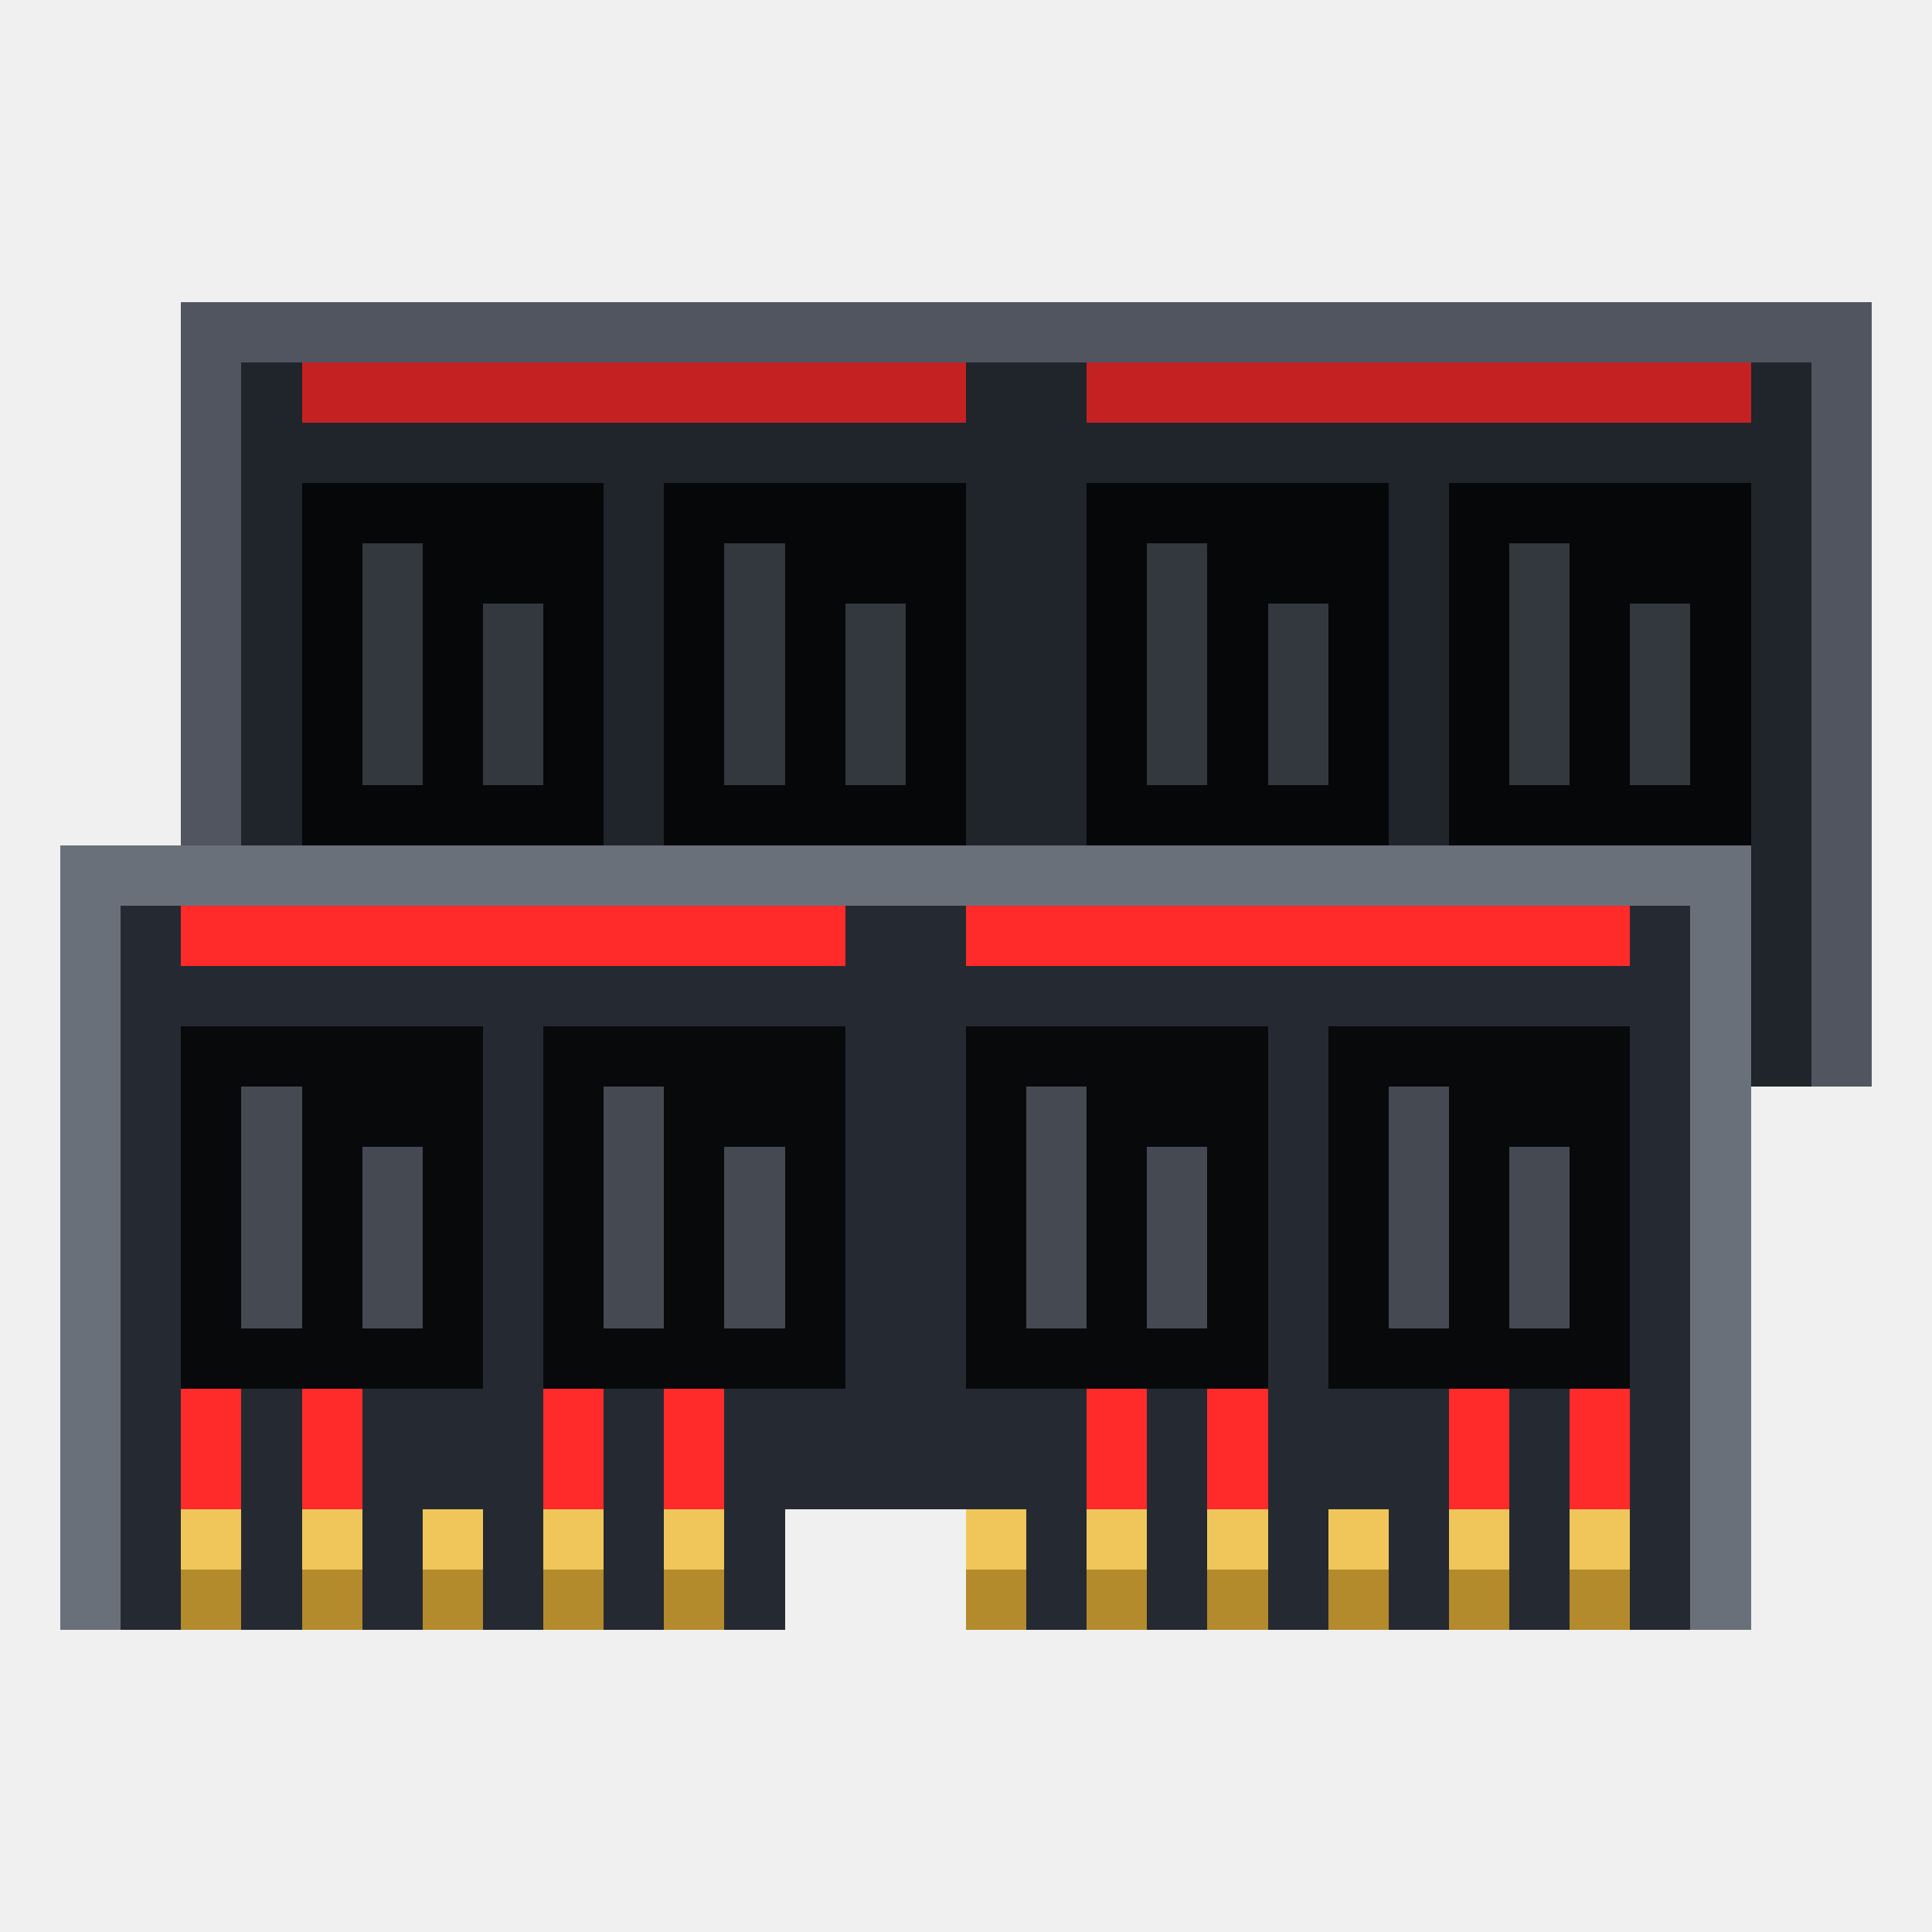
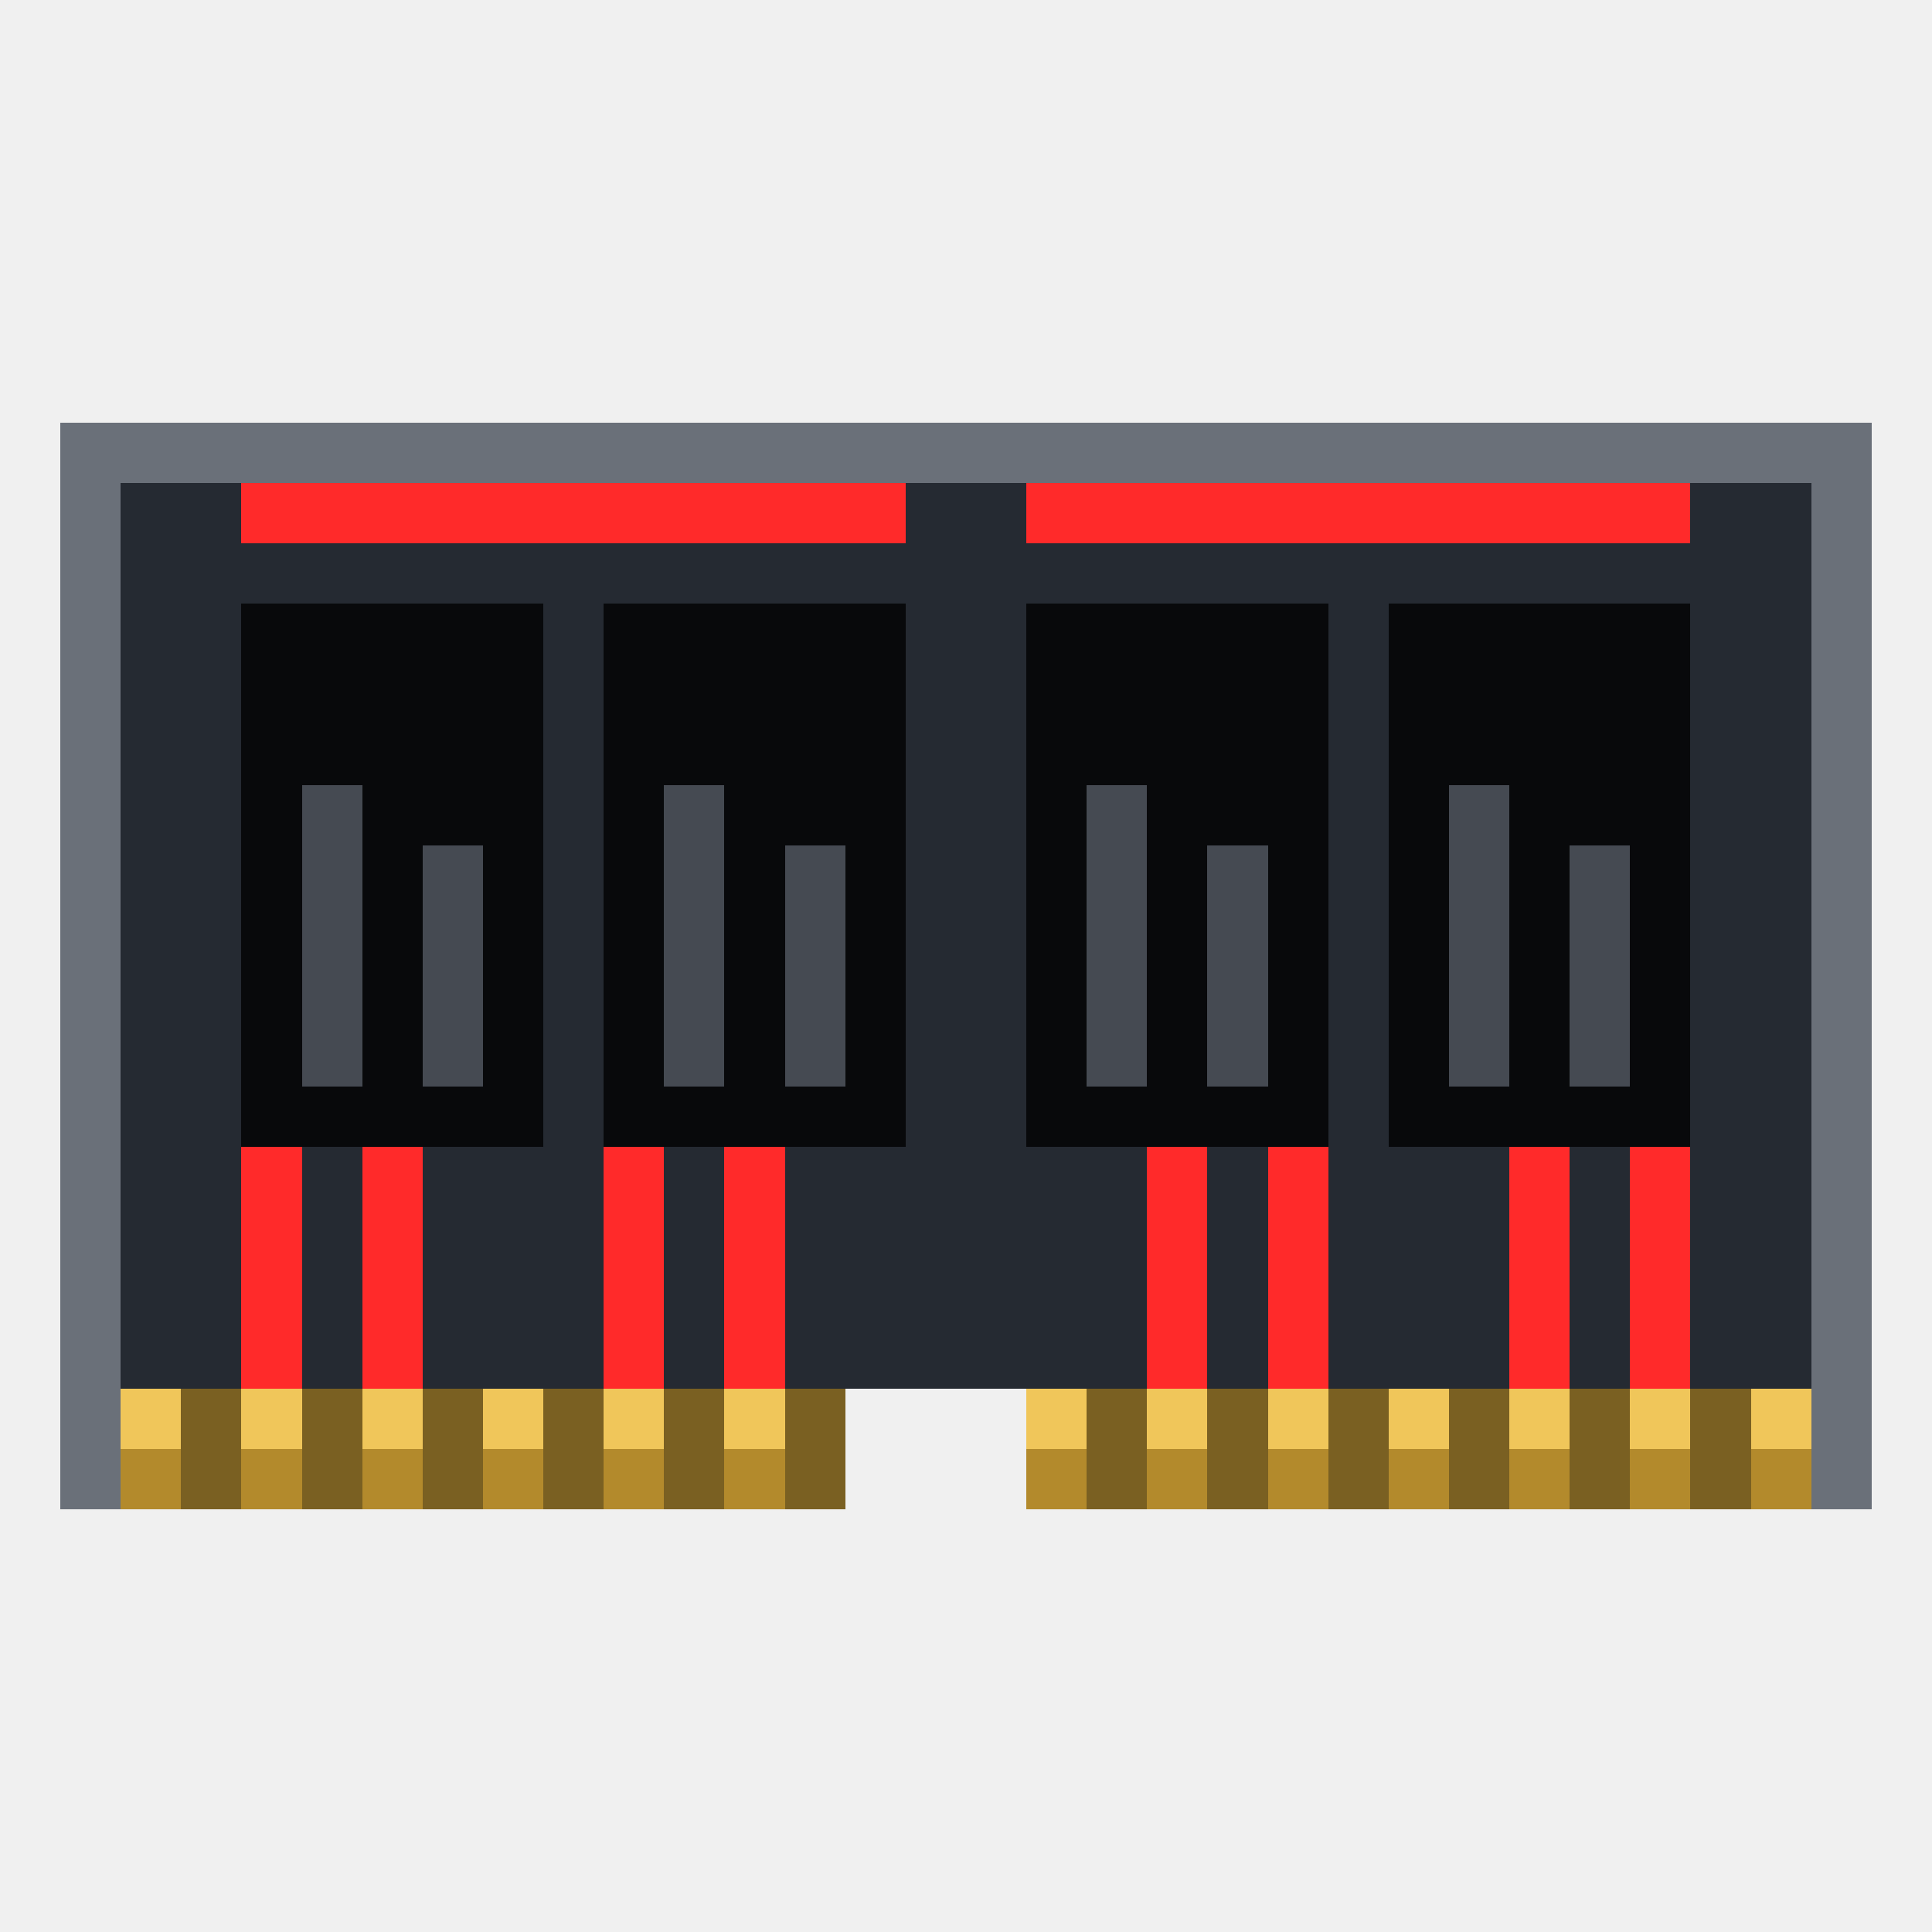
<svg xmlns="http://www.w3.org/2000/svg" viewBox="0 0 32 32" width="32" height="32" shape-rendering="crispEdges">
  <defs>
    <mask id="m32">
      <rect width="32" height="32" fill="#fff" />
-       <rect x="13" y="25" width="1" height="2" fill="#000" />
-       <rect x="14" y="25" width="1" height="2" fill="#000" />
-       <rect x="15" y="25" width="1" height="2" fill="#000" />
+       <rect x="14" y="23" width="1" height="2" fill="#000" />
+       <rect x="15" y="23" width="1" height="2" fill="#000" />
+       <rect x="16" y="23" width="1" height="2" fill="#000" />
    </mask>
  </defs>
  <g mask="url(#m32)">
-     <rect x="3" y="5" width="28" height="11" fill="#50555f" />
-     <rect x="4" y="6" width="26" height="10" fill="#20242b" />
-     <rect x="3" y="16" width="28" height="2" fill="#20242b" />
-     <rect x="3" y="16" width="1" height="2" fill="#50555f" />
-     <rect x="30" y="16" width="1" height="2" fill="#50555f" />
-     <rect x="5" y="6" width="11" height="1" fill="#c42222" />
-     <rect x="18" y="6" width="11" height="1" fill="#c42222" />
-     <rect x="5" y="14" width="1" height="2" fill="#c42222" />
-     <rect x="7" y="14" width="1" height="2" fill="#c42222" />
-     <rect x="11" y="14" width="1" height="2" fill="#c42222" />
-     <rect x="13" y="14" width="1" height="2" fill="#c42222" />
-     <rect x="28" y="14" width="1" height="2" fill="#c42222" />
-     <rect x="26" y="14" width="1" height="2" fill="#c42222" />
-     <rect x="22" y="14" width="1" height="2" fill="#c42222" />
-     <rect x="20" y="14" width="1" height="2" fill="#c42222" />
-     <rect x="5" y="8" width="5" height="6" fill="#060708" />
-     <rect x="6" y="9" width="1" height="4" fill="#33373e" />
-     <rect x="8" y="10" width="1" height="3" fill="#33373e" />
-     <rect x="11" y="8" width="5" height="6" fill="#060708" />
-     <rect x="12" y="9" width="1" height="4" fill="#33373e" />
-     <rect x="14" y="10" width="1" height="3" fill="#33373e" />
-     <rect x="18" y="8" width="5" height="6" fill="#060708" />
-     <rect x="21" y="10" width="1" height="3" fill="#33373e" />
-     <rect x="19" y="9" width="1" height="4" fill="#33373e" />
-     <rect x="24" y="8" width="5" height="6" fill="#060708" />
-     <rect x="27" y="10" width="1" height="3" fill="#33373e" />
-     <rect x="25" y="9" width="1" height="4" fill="#33373e" />
-     <rect x="5" y="16" width="1" height="1" fill="#a8873a" />
-     <rect x="5" y="17" width="1" height="1" fill="#7a6022" />
-     <rect x="7" y="16" width="1" height="1" fill="#a8873a" />
-     <rect x="7" y="17" width="1" height="1" fill="#7a6022" />
-     <rect x="9" y="16" width="1" height="1" fill="#a8873a" />
-     <rect x="9" y="17" width="1" height="1" fill="#7a6022" />
-     <rect x="11" y="16" width="1" height="1" fill="#a8873a" />
-     <rect x="11" y="17" width="1" height="1" fill="#7a6022" />
-     <rect x="13" y="16" width="1" height="1" fill="#a8873a" />
-     <rect x="13" y="17" width="1" height="1" fill="#7a6022" />
-     <rect x="18" y="16" width="1" height="1" fill="#a8873a" />
-     <rect x="18" y="17" width="1" height="1" fill="#7a6022" />
-     <rect x="20" y="16" width="1" height="1" fill="#a8873a" />
-     <rect x="20" y="17" width="1" height="1" fill="#7a6022" />
-     <rect x="22" y="16" width="1" height="1" fill="#a8873a" />
-     <rect x="22" y="17" width="1" height="1" fill="#7a6022" />
-     <rect x="24" y="16" width="1" height="1" fill="#a8873a" />
-     <rect x="24" y="17" width="1" height="1" fill="#7a6022" />
-     <rect x="26" y="16" width="1" height="1" fill="#a8873a" />
-     <rect x="26" y="17" width="1" height="1" fill="#7a6022" />
-     <rect x="28" y="16" width="1" height="1" fill="#a8873a" />
-     <rect x="28" y="17" width="1" height="1" fill="#7a6022" />
-     <rect x="1" y="14" width="28" height="11" fill="#6a7079" />
-     <rect x="2" y="15" width="26" height="10" fill="#252a32" />
-     <rect x="1" y="25" width="28" height="2" fill="#252a32" />
-     <rect x="1" y="25" width="1" height="2" fill="#6a7079" />
-     <rect x="28" y="25" width="1" height="2" fill="#6a7079" />
-     <rect x="3" y="15" width="11" height="1" fill="#ff2a2a" />
-     <rect x="16" y="15" width="11" height="1" fill="#ff2a2a" />
-     <rect x="3" y="23" width="1" height="2" fill="#ff2a2a" />
-     <rect x="5" y="23" width="1" height="2" fill="#ff2a2a" />
-     <rect x="9" y="23" width="1" height="2" fill="#ff2a2a" />
-     <rect x="11" y="23" width="1" height="2" fill="#ff2a2a" />
-     <rect x="26" y="23" width="1" height="2" fill="#ff2a2a" />
-     <rect x="24" y="23" width="1" height="2" fill="#ff2a2a" />
-     <rect x="20" y="23" width="1" height="2" fill="#ff2a2a" />
-     <rect x="18" y="23" width="1" height="2" fill="#ff2a2a" />
-     <rect x="3" y="17" width="5" height="6" fill="#08090b" />
-     <rect x="4" y="18" width="1" height="4" fill="#454a52" />
-     <rect x="6" y="19" width="1" height="3" fill="#454a52" />
-     <rect x="9" y="17" width="5" height="6" fill="#08090b" />
-     <rect x="10" y="18" width="1" height="4" fill="#454a52" />
-     <rect x="12" y="19" width="1" height="3" fill="#454a52" />
-     <rect x="16" y="17" width="5" height="6" fill="#08090b" />
-     <rect x="19" y="19" width="1" height="3" fill="#454a52" />
-     <rect x="17" y="18" width="1" height="4" fill="#454a52" />
-     <rect x="22" y="17" width="5" height="6" fill="#08090b" />
-     <rect x="25" y="19" width="1" height="3" fill="#454a52" />
-     <rect x="23" y="18" width="1" height="4" fill="#454a52" />
-     <rect x="3" y="25" width="1" height="1" fill="#f0c65a" />
-     <rect x="3" y="26" width="1" height="1" fill="#b38a2c" />
-     <rect x="5" y="25" width="1" height="1" fill="#f0c65a" />
-     <rect x="5" y="26" width="1" height="1" fill="#b38a2c" />
-     <rect x="7" y="25" width="1" height="1" fill="#f0c65a" />
-     <rect x="7" y="26" width="1" height="1" fill="#b38a2c" />
-     <rect x="9" y="25" width="1" height="1" fill="#f0c65a" />
-     <rect x="9" y="26" width="1" height="1" fill="#b38a2c" />
-     <rect x="11" y="25" width="1" height="1" fill="#f0c65a" />
-     <rect x="11" y="26" width="1" height="1" fill="#b38a2c" />
-     <rect x="16" y="25" width="1" height="1" fill="#f0c65a" />
-     <rect x="16" y="26" width="1" height="1" fill="#b38a2c" />
-     <rect x="18" y="25" width="1" height="1" fill="#f0c65a" />
-     <rect x="18" y="26" width="1" height="1" fill="#b38a2c" />
-     <rect x="20" y="25" width="1" height="1" fill="#f0c65a" />
-     <rect x="20" y="26" width="1" height="1" fill="#b38a2c" />
-     <rect x="22" y="25" width="1" height="1" fill="#f0c65a" />
-     <rect x="22" y="26" width="1" height="1" fill="#b38a2c" />
-     <rect x="24" y="25" width="1" height="1" fill="#f0c65a" />
-     <rect x="24" y="26" width="1" height="1" fill="#b38a2c" />
-     <rect x="26" y="25" width="1" height="1" fill="#f0c65a" />
-     <rect x="26" y="26" width="1" height="1" fill="#b38a2c" />
+     <rect x="1" y="7" width="30" height="16" fill="#6a7079" />
+     <rect x="2" y="8" width="28" height="15" fill="#252a32" />
+     <rect x="1" y="23" width="30" height="2" fill="#252a32" />
+     <rect x="1" y="23" width="1" height="2" fill="#6a7079" />
+     <rect x="30" y="23" width="1" height="2" fill="#6a7079" />
+     <rect x="4" y="8" width="11" height="1" fill="#ff2a2a" />
+     <rect x="17" y="8" width="11" height="1" fill="#ff2a2a" />
+     <rect x="4" y="19" width="1" height="4" fill="#ff2a2a" />
+     <rect x="6" y="19" width="1" height="4" fill="#ff2a2a" />
+     <rect x="10" y="19" width="1" height="4" fill="#ff2a2a" />
+     <rect x="12" y="19" width="1" height="4" fill="#ff2a2a" />
+     <rect x="27" y="19" width="1" height="4" fill="#ff2a2a" />
+     <rect x="25" y="19" width="1" height="4" fill="#ff2a2a" />
+     <rect x="21" y="19" width="1" height="4" fill="#ff2a2a" />
+     <rect x="19" y="19" width="1" height="4" fill="#ff2a2a" />
+     <rect x="4" y="10" width="5" height="9" fill="#08090b" />
+     <rect x="5" y="13" width="1" height="5" fill="#454a52" />
+     <rect x="7" y="14" width="1" height="4" fill="#454a52" />
+     <rect x="10" y="10" width="5" height="9" fill="#08090b" />
+     <rect x="11" y="13" width="1" height="5" fill="#454a52" />
+     <rect x="13" y="14" width="1" height="4" fill="#454a52" />
+     <rect x="17" y="10" width="5" height="9" fill="#08090b" />
+     <rect x="20" y="14" width="1" height="4" fill="#454a52" />
+     <rect x="18" y="13" width="1" height="5" fill="#454a52" />
+     <rect x="23" y="10" width="5" height="9" fill="#08090b" />
+     <rect x="26" y="14" width="1" height="4" fill="#454a52" />
+     <rect x="24" y="13" width="1" height="5" fill="#454a52" />
+     <rect x="2" y="23" width="28" height="2" fill="#7a6022" />
+     <rect x="2" y="23" width="1" height="1" fill="#f0c65a" />
+     <rect x="2" y="24" width="1" height="1" fill="#b38a2c" />
+     <rect x="4" y="23" width="1" height="1" fill="#f0c65a" />
+     <rect x="4" y="24" width="1" height="1" fill="#b38a2c" />
+     <rect x="6" y="23" width="1" height="1" fill="#f0c65a" />
+     <rect x="6" y="24" width="1" height="1" fill="#b38a2c" />
+     <rect x="8" y="23" width="1" height="1" fill="#f0c65a" />
+     <rect x="8" y="24" width="1" height="1" fill="#b38a2c" />
+     <rect x="10" y="23" width="1" height="1" fill="#f0c65a" />
+     <rect x="10" y="24" width="1" height="1" fill="#b38a2c" />
+     <rect x="12" y="23" width="1" height="1" fill="#f0c65a" />
+     <rect x="12" y="24" width="1" height="1" fill="#b38a2c" />
+     <rect x="17" y="23" width="1" height="1" fill="#f0c65a" />
+     <rect x="17" y="24" width="1" height="1" fill="#b38a2c" />
+     <rect x="19" y="23" width="1" height="1" fill="#f0c65a" />
+     <rect x="19" y="24" width="1" height="1" fill="#b38a2c" />
+     <rect x="21" y="23" width="1" height="1" fill="#f0c65a" />
+     <rect x="21" y="24" width="1" height="1" fill="#b38a2c" />
+     <rect x="23" y="23" width="1" height="1" fill="#f0c65a" />
+     <rect x="23" y="24" width="1" height="1" fill="#b38a2c" />
+     <rect x="25" y="23" width="1" height="1" fill="#f0c65a" />
+     <rect x="25" y="24" width="1" height="1" fill="#b38a2c" />
+     <rect x="27" y="23" width="1" height="1" fill="#f0c65a" />
+     <rect x="27" y="24" width="1" height="1" fill="#b38a2c" />
+     <rect x="29" y="23" width="1" height="1" fill="#f0c65a" />
+     <rect x="29" y="24" width="1" height="1" fill="#b38a2c" />
  </g>
</svg>
